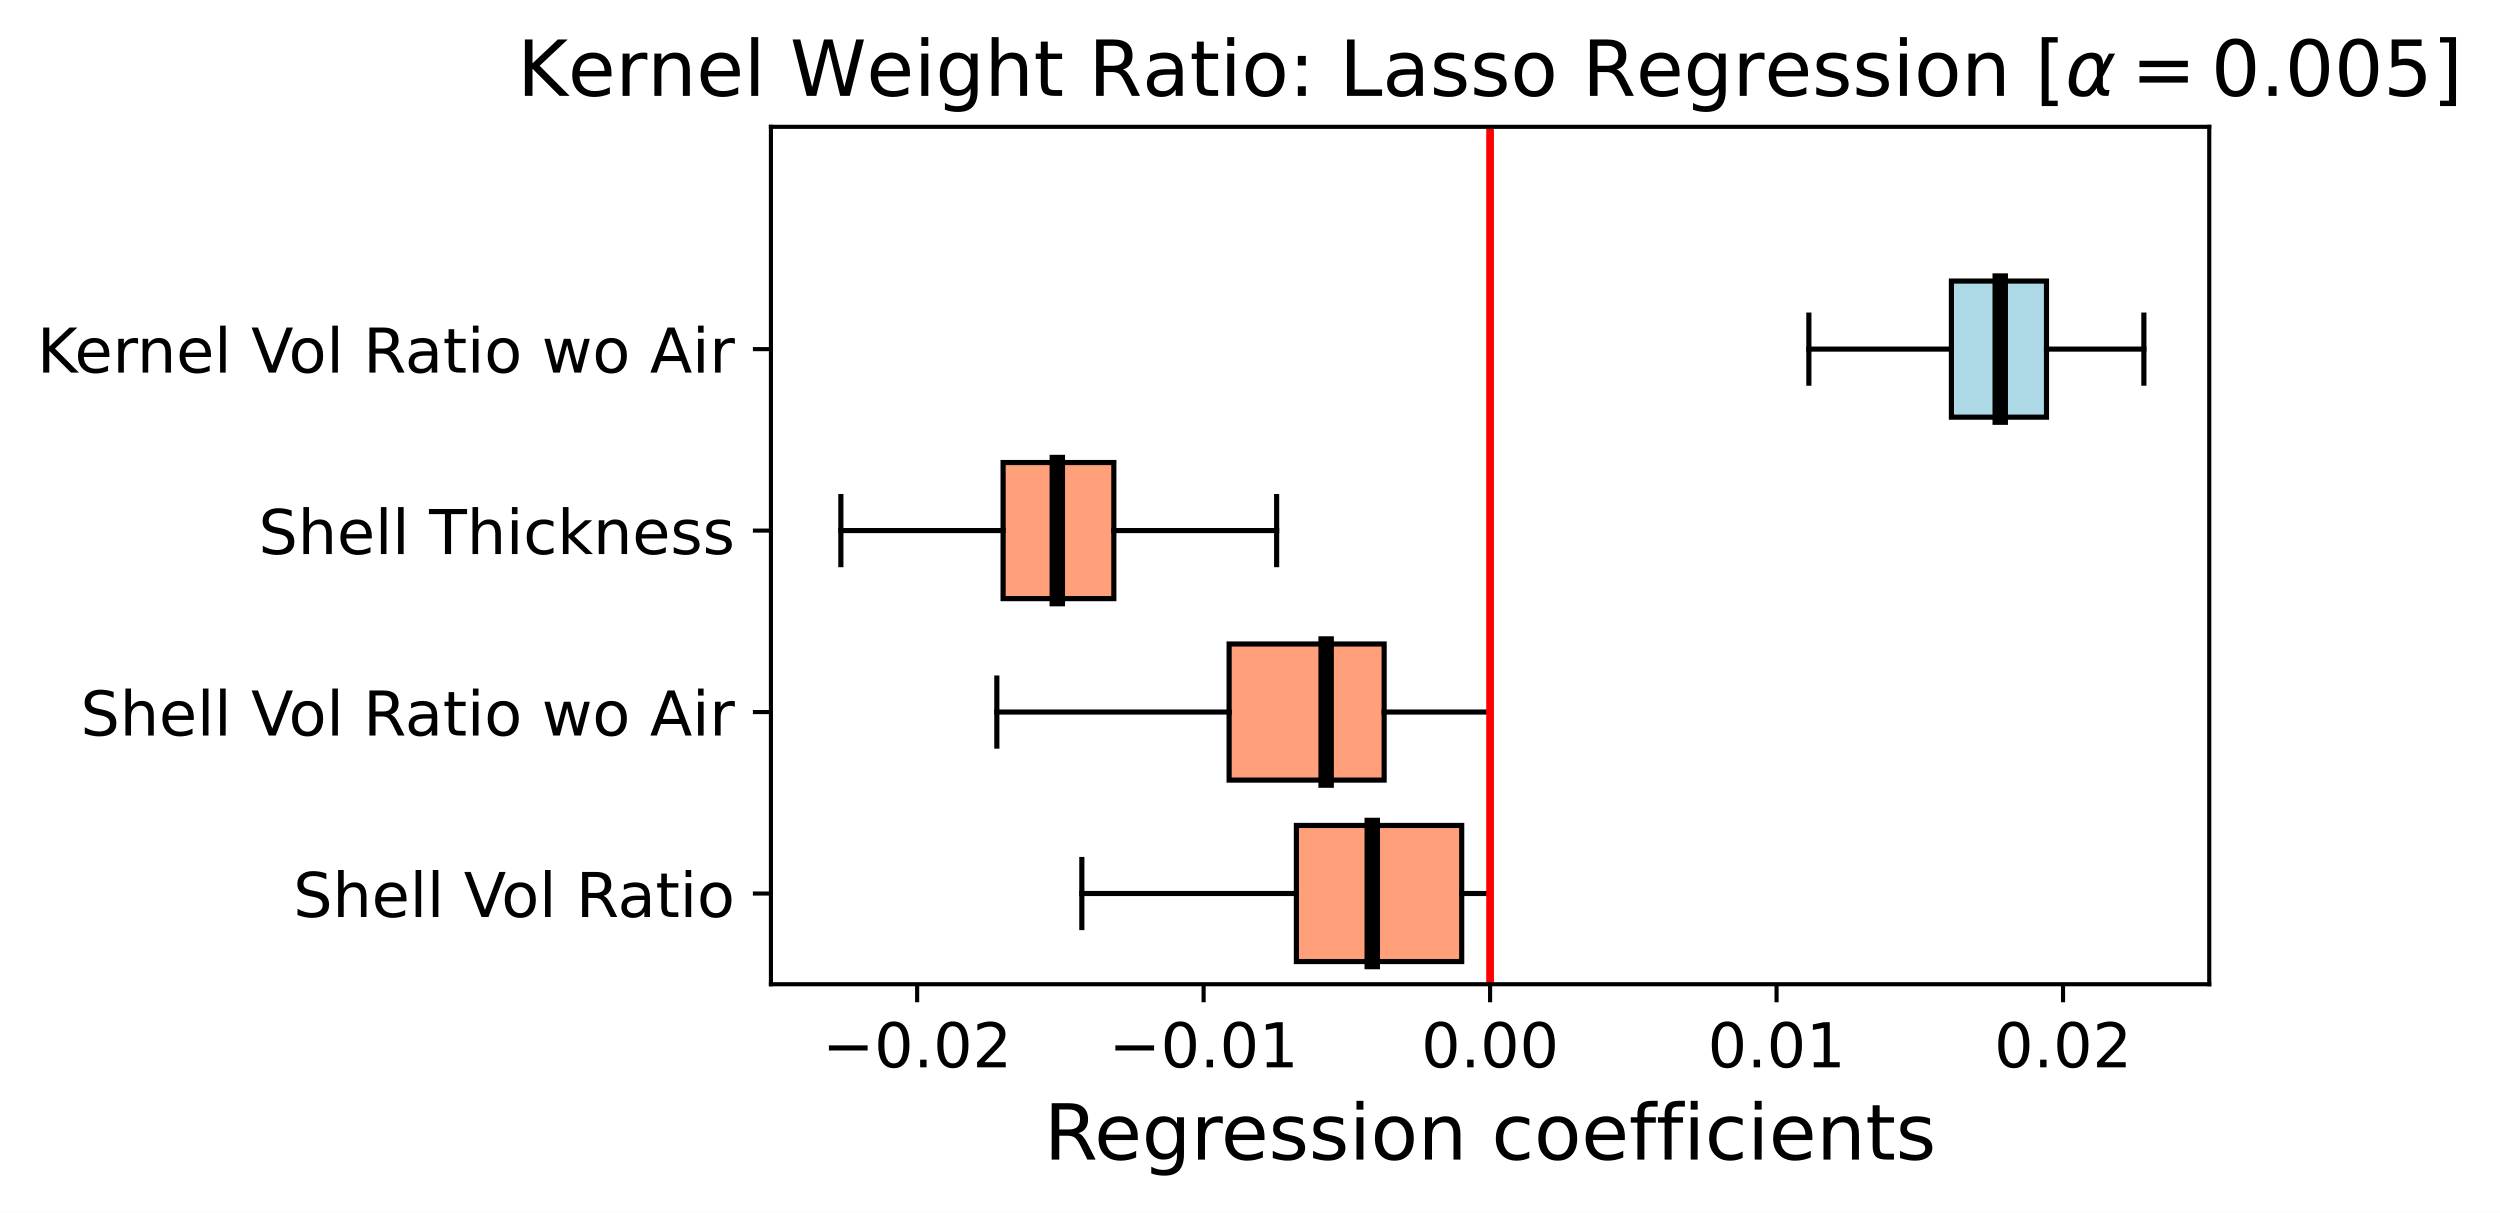
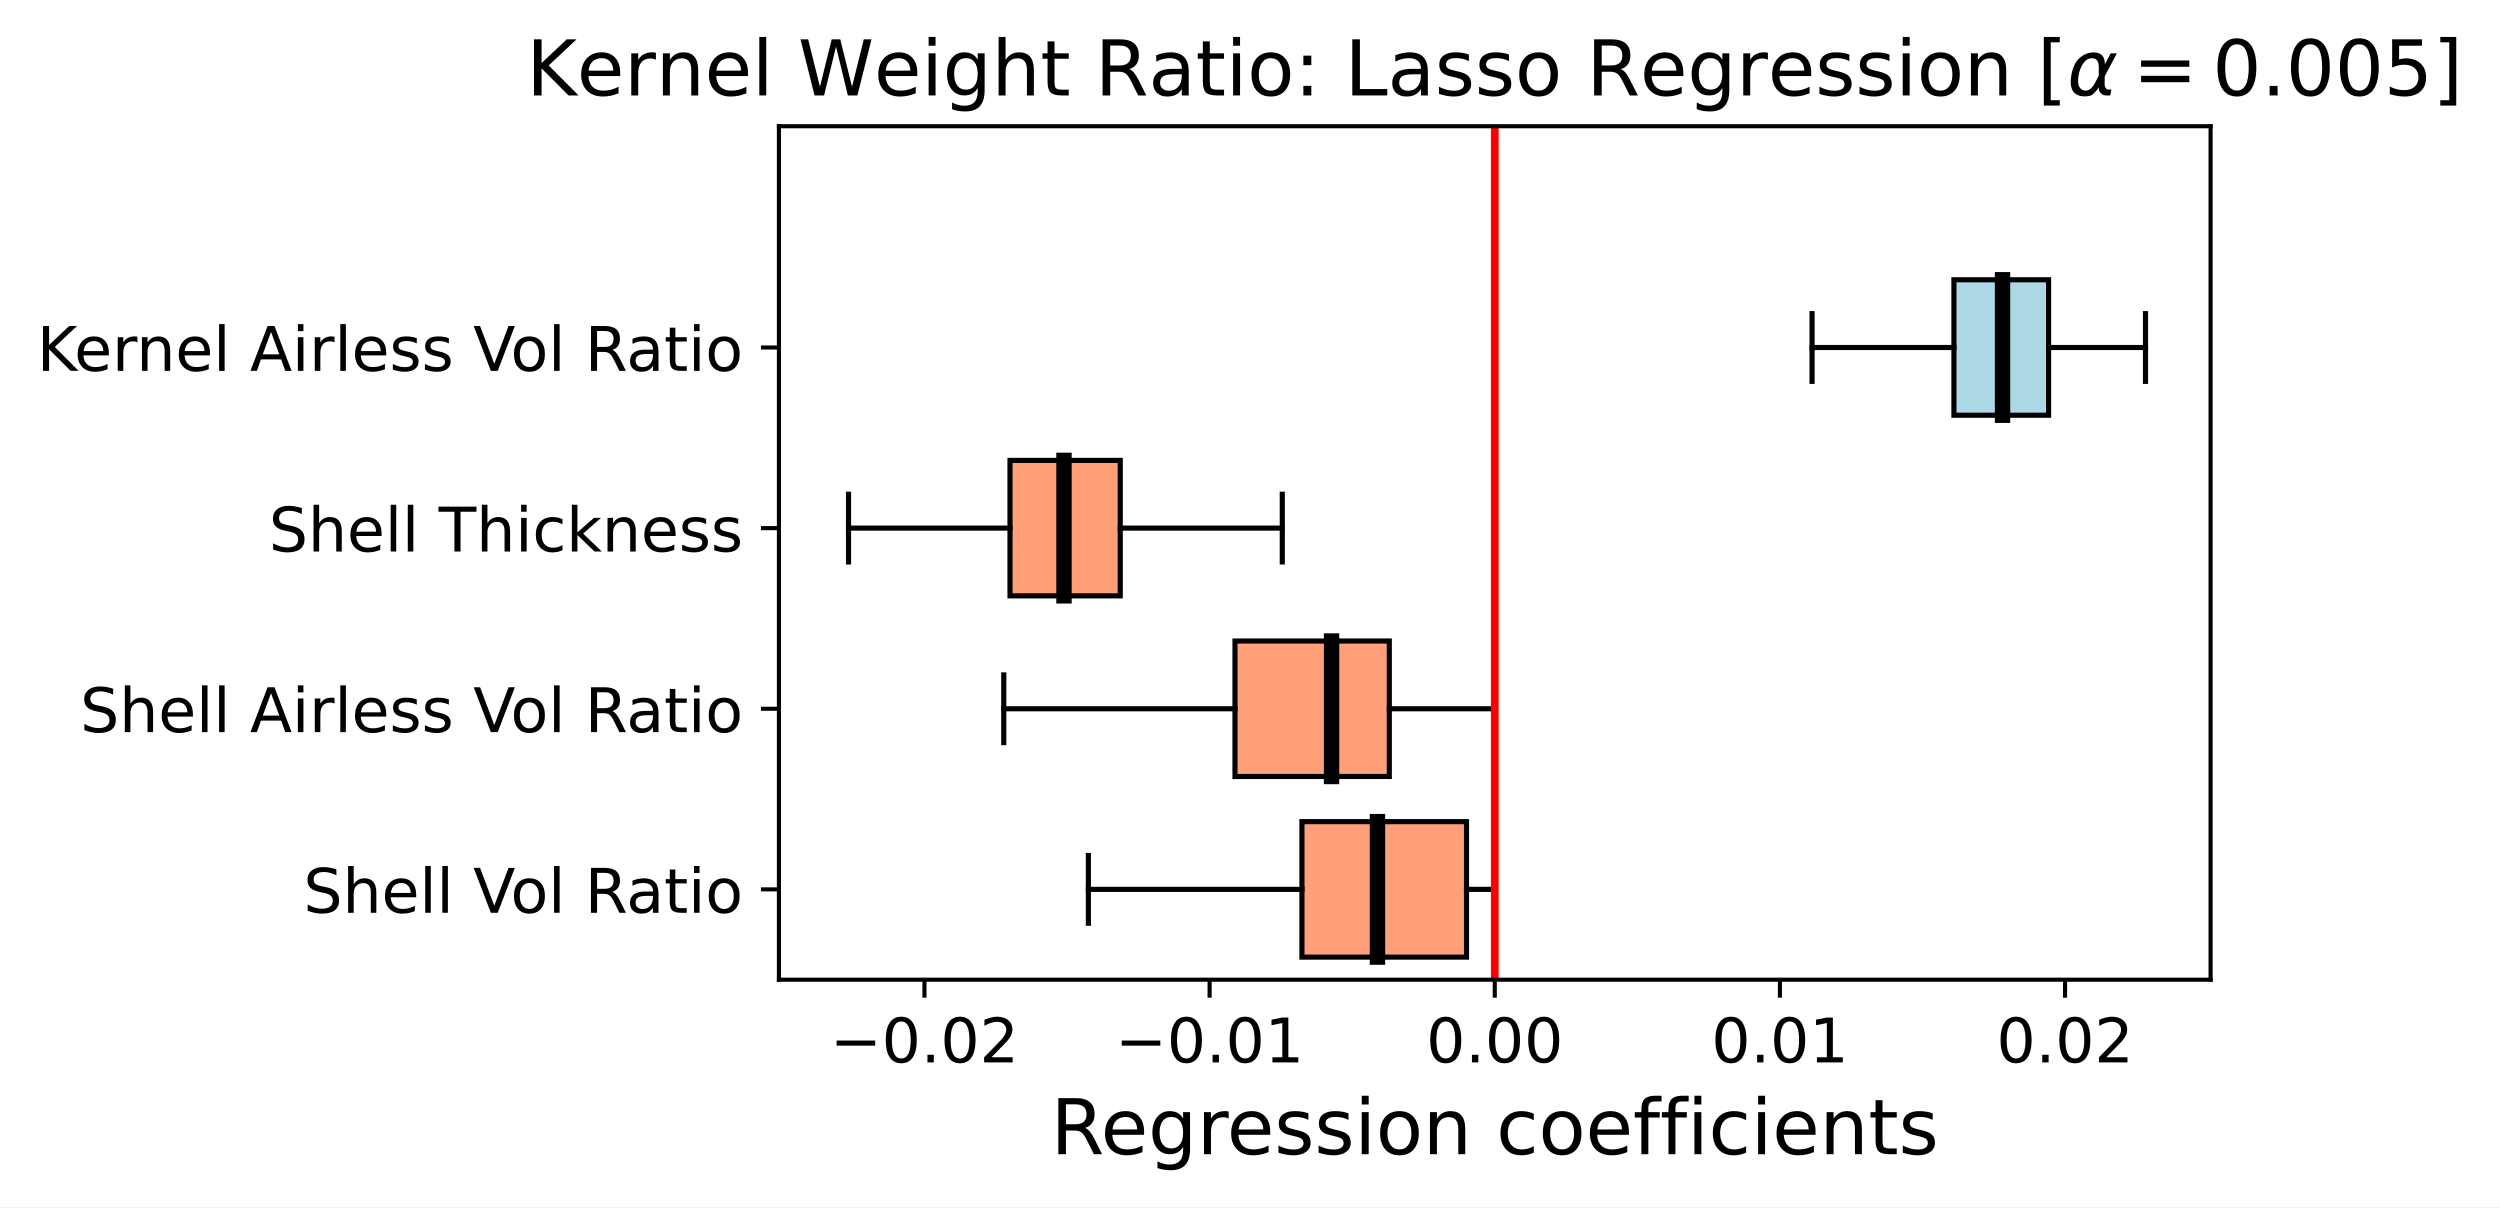
- <svg xmlns="http://www.w3.org/2000/svg" xmlns:xlink="http://www.w3.org/1999/xlink" width="484.943pt" height="235.251pt" viewBox="0 0 484.943 235.251" version="1.1">
+ <svg xmlns="http://www.w3.org/2000/svg" xmlns:xlink="http://www.w3.org/1999/xlink" width="487.193pt" height="235.251pt" viewBox="0 0 487.193 235.251" version="1.1">
  <defs>
    <style type="text/css">*{stroke-linejoin: round; stroke-linecap: butt}</style>
  </defs>
  <g id="figure_1">
    <g id="patch_1">
-       <path d="M 0 235.251  L 484.943 235.251  L 484.943 0  L 0 0  z " style="fill: #ffffff" />
+       <path d="M 0 235.251  L 487.193 235.251  L 487.193 0  L 0 0  z " style="fill: #ffffff" />
    </g>
    <g id="axes_1">
      <g id="patch_2">
-         <path d="M 149.543 190.92  L 428.543 190.92  L 428.543 24.6  L 149.543 24.6  z " style="fill: #ffffff" />
+         <path d="M 151.793 190.92  L 430.793 190.92  L 430.793 24.6  L 151.793 24.6  z " style="fill: #ffffff" />
      </g>
      <g id="PathCollection_1">
        <defs>
-           <path id="mef8cb4793f" d="M 0 3  C 0.796 3 1.559 2.684 2.121 2.121  C 2.684 1.559 3 0.796 3 0  C 3 -0.796 2.684 -1.559 2.121 -2.121  C 1.559 -2.684 0.796 -3 0 -3  C -0.796 -3 -1.559 -2.684 -2.121 -2.121  C -2.684 -1.559 -3 -0.796 -3 0  C -3 0.796 -2.684 1.559 -2.121 2.121  C -1.559 2.684 -0.796 3 0 3  z " style="stroke: #ffffff; stroke-opacity: 0" />
+           <path id="mb9db7e411c" d="M 0 3  C 0.796 3 1.559 2.684 2.121 2.121  C 2.684 1.559 3 0.796 3 0  C 3 -0.796 2.684 -1.559 2.121 -2.121  C 1.559 -2.684 0.796 -3 0 -3  C -0.796 -3 -1.559 -2.684 -2.121 -2.121  C -2.684 -1.559 -3 -0.796 -3 0  C -3 0.796 -2.684 1.559 -2.121 2.121  C -1.559 2.684 -0.796 3 0 3  z " style="stroke: #ffffff; stroke-opacity: 0" />
        </defs>
-         <g clip-path="url(#p7f7d90b406)">
-           <use xlink:href="#mef8cb4793f" x="162.225" y="32.52" style="fill: #ffffff; fill-opacity: 0; stroke: #ffffff; stroke-opacity: 0" />
-           <use xlink:href="#mef8cb4793f" x="415.861" y="32.52" style="fill: #ffffff; fill-opacity: 0; stroke: #ffffff; stroke-opacity: 0" />
+         <g clip-path="url(#p862d1da2b7)">
+           <use xlink:href="#mb9db7e411c" x="164.475" y="32.52" style="fill: #ffffff; fill-opacity: 0; stroke: #ffffff; stroke-opacity: 0" />
+           <use xlink:href="#mb9db7e411c" x="418.111" y="32.52" style="fill: #ffffff; fill-opacity: 0; stroke: #ffffff; stroke-opacity: 0" />
        </g>
      </g>
      <g id="matplotlib.axis_1">
        <g id="xtick_1">
          <g id="line2d_1">
            <defs>
-               <path id="mab233bd23e" d="M 0 0  L 0 3.5  " style="stroke: #000000; stroke-width: 0.8" />
+               <path id="m3d11f2203f" d="M 0 0  L 0 3.5  " style="stroke: #000000; stroke-width: 0.8" />
            </defs>
            <g>
-               <use xlink:href="#mab233bd23e" x="177.904" y="190.92" style="stroke: #000000; stroke-width: 0.8" />
+               <use xlink:href="#m3d11f2203f" x="180.154" y="190.92" style="stroke: #000000; stroke-width: 0.8" />
            </g>
          </g>
          <g id="text_1">
-             <g transform="translate(159.5165 207.0381) scale(0.12 -0.12)">
+             <g transform="translate(161.7665 207.0381) scale(0.12 -0.12)">
              <defs>
                <path id="DejaVuSans-2212" d="M 678 2272  L 4684 2272  L 4684 1741  L 678 1741  L 678 2272  z " transform="scale(0.015625)" />
                <path id="DejaVuSans-30" d="M 2034 4250  Q 1547 4250 1301 3770  Q 1056 3291 1056 2328  Q 1056 1369 1301 889  Q 1547 409 2034 409  Q 2525 409 2770 889  Q 3016 1369 3016 2328  Q 3016 3291 2770 3770  Q 2525 4250 2034 4250  z M 2034 4750  Q 2819 4750 3233 4129  Q 3647 3509 3647 2328  Q 3647 1150 3233 529  Q 2819 -91 2034 -91  Q 1250 -91 836 529  Q 422 1150 422 2328  Q 422 3509 836 4129  Q 1250 4750 2034 4750  z " transform="scale(0.015625)" />
                <path id="DejaVuSans-2e" d="M 684 794  L 1344 794  L 1344 0  L 684 0  L 684 794  z " transform="scale(0.015625)" />
                <path id="DejaVuSans-32" d="M 1228 531  L 3431 531  L 3431 0  L 469 0  L 469 531  Q 828 903 1448 1529  Q 2069 2156 2228 2338  Q 2531 2678 2651 2914  Q 2772 3150 2772 3378  Q 2772 3750 2511 3984  Q 2250 4219 1831 4219  Q 1534 4219 1204 4116  Q 875 4013 500 3803  L 500 4441  Q 881 4594 1212 4672  Q 1544 4750 1819 4750  Q 2544 4750 2975 4387  Q 3406 4025 3406 3419  Q 3406 3131 3298 2873  Q 3191 2616 2906 2266  Q 2828 2175 2409 1742  Q 1991 1309 1228 531  z " transform="scale(0.015625)" />
              </defs>
              <use xlink:href="#DejaVuSans-2212" />
              <use xlink:href="#DejaVuSans-30" x="83.789" />
              <use xlink:href="#DejaVuSans-2e" x="147.412" />
              <use xlink:href="#DejaVuSans-30" x="179.199" />
              <use xlink:href="#DejaVuSans-32" x="242.822" />
            </g>
          </g>
        </g>
        <g id="xtick_2">
          <g id="line2d_2">
            <g>
-               <use xlink:href="#mab233bd23e" x="233.473" y="190.92" style="stroke: #000000; stroke-width: 0.8" />
+               <use xlink:href="#m3d11f2203f" x="235.723" y="190.92" style="stroke: #000000; stroke-width: 0.8" />
            </g>
          </g>
          <g id="text_2">
-             <g transform="translate(215.0862 207.0381) scale(0.12 -0.12)">
+             <g transform="translate(217.3362 207.0381) scale(0.12 -0.12)">
              <defs>
                <path id="DejaVuSans-31" d="M 794 531  L 1825 531  L 1825 4091  L 703 3866  L 703 4441  L 1819 4666  L 2450 4666  L 2450 531  L 3481 531  L 3481 0  L 794 0  L 794 531  z " transform="scale(0.015625)" />
              </defs>
              <use xlink:href="#DejaVuSans-2212" />
              <use xlink:href="#DejaVuSans-30" x="83.789" />
              <use xlink:href="#DejaVuSans-2e" x="147.412" />
              <use xlink:href="#DejaVuSans-30" x="179.199" />
              <use xlink:href="#DejaVuSans-31" x="242.822" />
            </g>
          </g>
        </g>
        <g id="xtick_3">
          <g id="line2d_3">
            <g>
-               <use xlink:href="#mab233bd23e" x="289.043" y="190.92" style="stroke: #000000; stroke-width: 0.8" />
+               <use xlink:href="#m3d11f2203f" x="291.293" y="190.92" style="stroke: #000000; stroke-width: 0.8" />
            </g>
          </g>
          <g id="text_3">
-             <g transform="translate(275.6837 207.0381) scale(0.12 -0.12)">
+             <g transform="translate(277.9337 207.0381) scale(0.12 -0.12)">
              <use xlink:href="#DejaVuSans-30" />
              <use xlink:href="#DejaVuSans-2e" x="63.623" />
              <use xlink:href="#DejaVuSans-30" x="95.41" />
              <use xlink:href="#DejaVuSans-30" x="159.033" />
            </g>
          </g>
        </g>
        <g id="xtick_4">
          <g id="line2d_4">
            <g>
-               <use xlink:href="#mab233bd23e" x="344.613" y="190.92" style="stroke: #000000; stroke-width: 0.8" />
+               <use xlink:href="#m3d11f2203f" x="346.863" y="190.92" style="stroke: #000000; stroke-width: 0.8" />
            </g>
          </g>
          <g id="text_4">
-             <g transform="translate(331.2535 207.0381) scale(0.12 -0.12)">
+             <g transform="translate(333.5035 207.0381) scale(0.12 -0.12)">
              <use xlink:href="#DejaVuSans-30" />
              <use xlink:href="#DejaVuSans-2e" x="63.623" />
              <use xlink:href="#DejaVuSans-30" x="95.41" />
              <use xlink:href="#DejaVuSans-31" x="159.033" />
            </g>
          </g>
        </g>
        <g id="xtick_5">
          <g id="line2d_5">
            <g>
-               <use xlink:href="#mab233bd23e" x="400.183" y="190.92" style="stroke: #000000; stroke-width: 0.8" />
+               <use xlink:href="#m3d11f2203f" x="402.433" y="190.92" style="stroke: #000000; stroke-width: 0.8" />
            </g>
          </g>
          <g id="text_5">
-             <g transform="translate(386.8232 207.0381) scale(0.12 -0.12)">
+             <g transform="translate(389.0732 207.0381) scale(0.12 -0.12)">
              <use xlink:href="#DejaVuSans-30" />
              <use xlink:href="#DejaVuSans-2e" x="63.623" />
              <use xlink:href="#DejaVuSans-30" x="95.41" />
              <use xlink:href="#DejaVuSans-32" x="159.033" />
            </g>
          </g>
        </g>
        <g id="text_6">
-           <g transform="translate(202.5259 224.9314) scale(0.15 -0.15)">
+           <g transform="translate(204.7759 224.9314) scale(0.15 -0.15)">
            <defs>
              <path id="DejaVuSans-52" d="M 2841 2188  Q 3044 2119 3236 1894  Q 3428 1669 3622 1275  L 4263 0  L 3584 0  L 2988 1197  Q 2756 1666 2539 1819  Q 2322 1972 1947 1972  L 1259 1972  L 1259 0  L 628 0  L 628 4666  L 2053 4666  Q 2853 4666 3247 4331  Q 3641 3997 3641 3322  Q 3641 2881 3436 2590  Q 3231 2300 2841 2188  z M 1259 4147  L 1259 2491  L 2053 2491  Q 2509 2491 2742 2702  Q 2975 2913 2975 3322  Q 2975 3731 2742 3939  Q 2509 4147 2053 4147  L 1259 4147  z " transform="scale(0.015625)" />
              <path id="DejaVuSans-65" d="M 3597 1894  L 3597 1613  L 953 1613  Q 991 1019 1311 708  Q 1631 397 2203 397  Q 2534 397 2845 478  Q 3156 559 3463 722  L 3463 178  Q 3153 47 2828 -22  Q 2503 -91 2169 -91  Q 1331 -91 842 396  Q 353 884 353 1716  Q 353 2575 817 3079  Q 1281 3584 2069 3584  Q 2775 3584 3186 3129  Q 3597 2675 3597 1894  z M 3022 2063  Q 3016 2534 2758 2815  Q 2500 3097 2075 3097  Q 1594 3097 1305 2825  Q 1016 2553 972 2059  L 3022 2063  z " transform="scale(0.015625)" />
              <path id="DejaVuSans-67" d="M 2906 1791  Q 2906 2416 2648 2759  Q 2391 3103 1925 3103  Q 1463 3103 1205 2759  Q 947 2416 947 1791  Q 947 1169 1205 825  Q 1463 481 1925 481  Q 2391 481 2648 825  Q 2906 1169 2906 1791  z M 3481 434  Q 3481 -459 3084 -895  Q 2688 -1331 1869 -1331  Q 1566 -1331 1297 -1286  Q 1028 -1241 775 -1147  L 775 -588  Q 1028 -725 1275 -790  Q 1522 -856 1778 -856  Q 2344 -856 2625 -561  Q 2906 -266 2906 331  L 2906 616  Q 2728 306 2450 153  Q 2172 0 1784 0  Q 1141 0 747 490  Q 353 981 353 1791  Q 353 2603 747 3093  Q 1141 3584 1784 3584  Q 2172 3584 2450 3431  Q 2728 3278 2906 2969  L 2906 3500  L 3481 3500  L 3481 434  z " transform="scale(0.015625)" />
              <path id="DejaVuSans-72" d="M 2631 2963  Q 2534 3019 2420 3045  Q 2306 3072 2169 3072  Q 1681 3072 1420 2755  Q 1159 2438 1159 1844  L 1159 0  L 581 0  L 581 3500  L 1159 3500  L 1159 2956  Q 1341 3275 1631 3429  Q 1922 3584 2338 3584  Q 2397 3584 2469 3576  Q 2541 3569 2628 3553  L 2631 2963  z " transform="scale(0.015625)" />
              <path id="DejaVuSans-73" d="M 2834 3397  L 2834 2853  Q 2591 2978 2328 3040  Q 2066 3103 1784 3103  Q 1356 3103 1142 2972  Q 928 2841 928 2578  Q 928 2378 1081 2264  Q 1234 2150 1697 2047  L 1894 2003  Q 2506 1872 2764 1633  Q 3022 1394 3022 966  Q 3022 478 2636 193  Q 2250 -91 1575 -91  Q 1294 -91 989 -36  Q 684 19 347 128  L 347 722  Q 666 556 975 473  Q 1284 391 1588 391  Q 1994 391 2212 530  Q 2431 669 2431 922  Q 2431 1156 2273 1281  Q 2116 1406 1581 1522  L 1381 1569  Q 847 1681 609 1914  Q 372 2147 372 2553  Q 372 3047 722 3315  Q 1072 3584 1716 3584  Q 2034 3584 2315 3537  Q 2597 3491 2834 3397  z " transform="scale(0.015625)" />
              <path id="DejaVuSans-69" d="M 603 3500  L 1178 3500  L 1178 0  L 603 0  L 603 3500  z M 603 4863  L 1178 4863  L 1178 4134  L 603 4134  L 603 4863  z " transform="scale(0.015625)" />
              <path id="DejaVuSans-6f" d="M 1959 3097  Q 1497 3097 1228 2736  Q 959 2375 959 1747  Q 959 1119 1226 758  Q 1494 397 1959 397  Q 2419 397 2687 759  Q 2956 1122 2956 1747  Q 2956 2369 2687 2733  Q 2419 3097 1959 3097  z M 1959 3584  Q 2709 3584 3137 3096  Q 3566 2609 3566 1747  Q 3566 888 3137 398  Q 2709 -91 1959 -91  Q 1206 -91 779 398  Q 353 888 353 1747  Q 353 2609 779 3096  Q 1206 3584 1959 3584  z " transform="scale(0.015625)" />
              <path id="DejaVuSans-6e" d="M 3513 2113  L 3513 0  L 2938 0  L 2938 2094  Q 2938 2591 2744 2837  Q 2550 3084 2163 3084  Q 1697 3084 1428 2787  Q 1159 2491 1159 1978  L 1159 0  L 581 0  L 581 3500  L 1159 3500  L 1159 2956  Q 1366 3272 1645 3428  Q 1925 3584 2291 3584  Q 2894 3584 3203 3211  Q 3513 2838 3513 2113  z " transform="scale(0.015625)" />
              <path id="DejaVuSans-20" transform="scale(0.015625)" />
              <path id="DejaVuSans-63" d="M 3122 3366  L 3122 2828  Q 2878 2963 2633 3030  Q 2388 3097 2138 3097  Q 1578 3097 1268 2742  Q 959 2388 959 1747  Q 959 1106 1268 751  Q 1578 397 2138 397  Q 2388 397 2633 464  Q 2878 531 3122 666  L 3122 134  Q 2881 22 2623 -34  Q 2366 -91 2075 -91  Q 1284 -91 818 406  Q 353 903 353 1747  Q 353 2603 823 3093  Q 1294 3584 2113 3584  Q 2378 3584 2631 3529  Q 2884 3475 3122 3366  z " transform="scale(0.015625)" />
              <path id="DejaVuSans-66" d="M 2375 4863  L 2375 4384  L 1825 4384  Q 1516 4384 1395 4259  Q 1275 4134 1275 3809  L 1275 3500  L 2222 3500  L 2222 3053  L 1275 3053  L 1275 0  L 697 0  L 697 3053  L 147 3053  L 147 3500  L 697 3500  L 697 3744  Q 697 4328 969 4595  Q 1241 4863 1831 4863  L 2375 4863  z " transform="scale(0.015625)" />
              <path id="DejaVuSans-74" d="M 1172 4494  L 1172 3500  L 2356 3500  L 2356 3053  L 1172 3053  L 1172 1153  Q 1172 725 1289 603  Q 1406 481 1766 481  L 2356 481  L 2356 0  L 1766 0  Q 1100 0 847 248  Q 594 497 594 1153  L 594 3053  L 172 3053  L 172 3500  L 594 3500  L 594 4494  L 1172 4494  z " transform="scale(0.015625)" />
            </defs>
            <use xlink:href="#DejaVuSans-52" />
            <use xlink:href="#DejaVuSans-65" x="64.982" />
            <use xlink:href="#DejaVuSans-67" x="126.506" />
            <use xlink:href="#DejaVuSans-72" x="189.982" />
            <use xlink:href="#DejaVuSans-65" x="228.846" />
            <use xlink:href="#DejaVuSans-73" x="290.369" />
            <use xlink:href="#DejaVuSans-73" x="342.469" />
            <use xlink:href="#DejaVuSans-69" x="394.568" />
            <use xlink:href="#DejaVuSans-6f" x="422.352" />
            <use xlink:href="#DejaVuSans-6e" x="483.533" />
            <use xlink:href="#DejaVuSans-20" x="546.912" />
            <use xlink:href="#DejaVuSans-63" x="578.699" />
            <use xlink:href="#DejaVuSans-6f" x="633.68" />
            <use xlink:href="#DejaVuSans-65" x="694.861" />
            <use xlink:href="#DejaVuSans-66" x="756.385" />
            <use xlink:href="#DejaVuSans-66" x="791.59" />
            <use xlink:href="#DejaVuSans-69" x="826.795" />
            <use xlink:href="#DejaVuSans-63" x="854.578" />
            <use xlink:href="#DejaVuSans-69" x="909.559" />
            <use xlink:href="#DejaVuSans-65" x="937.342" />
            <use xlink:href="#DejaVuSans-6e" x="998.865" />
            <use xlink:href="#DejaVuSans-74" x="1062.244" />
            <use xlink:href="#DejaVuSans-73" x="1101.453" />
          </g>
        </g>
      </g>
      <g id="matplotlib.axis_2">
        <g id="ytick_1">
          <g id="line2d_6">
            <defs>
-               <path id="mf833e84d4c" d="M 0 0  L -3.5 0  " style="stroke: #000000; stroke-width: 0.8" />
+               <path id="mdad26aa2dd" d="M 0 0  L -3.5 0  " style="stroke: #000000; stroke-width: 0.8" />
            </defs>
            <g>
-               <use xlink:href="#mf833e84d4c" x="149.543" y="173.32" style="stroke: #000000; stroke-width: 0.8" />
+               <use xlink:href="#mdad26aa2dd" x="151.793" y="173.32" style="stroke: #000000; stroke-width: 0.8" />
            </g>
          </g>
          <g id="text_7">
-             <g transform="translate(56.88375 177.8791) scale(0.12 -0.12)">
+             <g transform="translate(59.13375 177.8791) scale(0.12 -0.12)">
              <defs>
                <path id="DejaVuSans-53" d="M 3425 4513  L 3425 3897  Q 3066 4069 2747 4153  Q 2428 4238 2131 4238  Q 1616 4238 1336 4038  Q 1056 3838 1056 3469  Q 1056 3159 1242 3001  Q 1428 2844 1947 2747  L 2328 2669  Q 3034 2534 3370 2195  Q 3706 1856 3706 1288  Q 3706 609 3251 259  Q 2797 -91 1919 -91  Q 1588 -91 1214 -16  Q 841 59 441 206  L 441 856  Q 825 641 1194 531  Q 1563 422 1919 422  Q 2459 422 2753 634  Q 3047 847 3047 1241  Q 3047 1584 2836 1778  Q 2625 1972 2144 2069  L 1759 2144  Q 1053 2284 737 2584  Q 422 2884 422 3419  Q 422 4038 858 4394  Q 1294 4750 2059 4750  Q 2388 4750 2728 4690  Q 3069 4631 3425 4513  z " transform="scale(0.015625)" />
                <path id="DejaVuSans-68" d="M 3513 2113  L 3513 0  L 2938 0  L 2938 2094  Q 2938 2591 2744 2837  Q 2550 3084 2163 3084  Q 1697 3084 1428 2787  Q 1159 2491 1159 1978  L 1159 0  L 581 0  L 581 4863  L 1159 4863  L 1159 2956  Q 1366 3272 1645 3428  Q 1925 3584 2291 3584  Q 2894 3584 3203 3211  Q 3513 2838 3513 2113  z " transform="scale(0.015625)" />
                <path id="DejaVuSans-6c" d="M 603 4863  L 1178 4863  L 1178 0  L 603 0  L 603 4863  z " transform="scale(0.015625)" />
                <path id="DejaVuSans-56" d="M 1831 0  L 50 4666  L 709 4666  L 2188 738  L 3669 4666  L 4325 4666  L 2547 0  L 1831 0  z " transform="scale(0.015625)" />
                <path id="DejaVuSans-61" d="M 2194 1759  Q 1497 1759 1228 1600  Q 959 1441 959 1056  Q 959 750 1161 570  Q 1363 391 1709 391  Q 2188 391 2477 730  Q 2766 1069 2766 1631  L 2766 1759  L 2194 1759  z M 3341 1997  L 3341 0  L 2766 0  L 2766 531  Q 2569 213 2275 61  Q 1981 -91 1556 -91  Q 1019 -91 701 211  Q 384 513 384 1019  Q 384 1609 779 1909  Q 1175 2209 1959 2209  L 2766 2209  L 2766 2266  Q 2766 2663 2505 2880  Q 2244 3097 1772 3097  Q 1472 3097 1187 3025  Q 903 2953 641 2809  L 641 3341  Q 956 3463 1253 3523  Q 1550 3584 1831 3584  Q 2591 3584 2966 3190  Q 3341 2797 3341 1997  z " transform="scale(0.015625)" />
              </defs>
              <use xlink:href="#DejaVuSans-53" />
              <use xlink:href="#DejaVuSans-68" x="63.477" />
              <use xlink:href="#DejaVuSans-65" x="126.855" />
              <use xlink:href="#DejaVuSans-6c" x="188.379" />
              <use xlink:href="#DejaVuSans-6c" x="216.162" />
              <use xlink:href="#DejaVuSans-20" x="243.945" />
              <use xlink:href="#DejaVuSans-56" x="275.732" />
              <use xlink:href="#DejaVuSans-6f" x="336.391" />
              <use xlink:href="#DejaVuSans-6c" x="397.572" />
              <use xlink:href="#DejaVuSans-20" x="425.355" />
              <use xlink:href="#DejaVuSans-52" x="457.143" />
              <use xlink:href="#DejaVuSans-61" x="524.375" />
              <use xlink:href="#DejaVuSans-74" x="585.654" />
              <use xlink:href="#DejaVuSans-69" x="624.863" />
              <use xlink:href="#DejaVuSans-6f" x="652.646" />
            </g>
          </g>
        </g>
        <g id="ytick_2">
          <g id="line2d_7">
            <g>
-               <use xlink:href="#mf833e84d4c" x="149.543" y="138.12" style="stroke: #000000; stroke-width: 0.8" />
+               <use xlink:href="#mdad26aa2dd" x="151.793" y="138.12" style="stroke: #000000; stroke-width: 0.8" />
            </g>
          </g>
          <g id="text_8">
            <g transform="translate(15.62438 142.6791) scale(0.12 -0.12)">
              <defs>
-                 <path id="DejaVuSans-77" d="M 269 3500  L 844 3500  L 1563 769  L 2278 3500  L 2956 3500  L 3675 769  L 4391 3500  L 4966 3500  L 4050 0  L 3372 0  L 2619 2869  L 1863 0  L 1184 0  L 269 3500  z " transform="scale(0.015625)" />
                <path id="DejaVuSans-41" d="M 2188 4044  L 1331 1722  L 3047 1722  L 2188 4044  z M 1831 4666  L 2547 4666  L 4325 0  L 3669 0  L 3244 1197  L 1141 1197  L 716 0  L 50 0  L 1831 4666  z " transform="scale(0.015625)" />
              </defs>
              <use xlink:href="#DejaVuSans-53" />
              <use xlink:href="#DejaVuSans-68" x="63.477" />
              <use xlink:href="#DejaVuSans-65" x="126.855" />
              <use xlink:href="#DejaVuSans-6c" x="188.379" />
              <use xlink:href="#DejaVuSans-6c" x="216.162" />
              <use xlink:href="#DejaVuSans-20" x="243.945" />
-               <use xlink:href="#DejaVuSans-56" x="275.732" />
-               <use xlink:href="#DejaVuSans-6f" x="336.391" />
-               <use xlink:href="#DejaVuSans-6c" x="397.572" />
-               <use xlink:href="#DejaVuSans-20" x="425.355" />
-               <use xlink:href="#DejaVuSans-52" x="457.143" />
-               <use xlink:href="#DejaVuSans-61" x="524.375" />
-               <use xlink:href="#DejaVuSans-74" x="585.654" />
-               <use xlink:href="#DejaVuSans-69" x="624.863" />
-               <use xlink:href="#DejaVuSans-6f" x="652.646" />
-               <use xlink:href="#DejaVuSans-20" x="713.828" />
-               <use xlink:href="#DejaVuSans-77" x="745.615" />
-               <use xlink:href="#DejaVuSans-6f" x="827.402" />
-               <use xlink:href="#DejaVuSans-20" x="888.584" />
-               <use xlink:href="#DejaVuSans-41" x="920.371" />
-               <use xlink:href="#DejaVuSans-69" x="988.779" />
-               <use xlink:href="#DejaVuSans-72" x="1016.562" />
+               <use xlink:href="#DejaVuSans-41" x="275.732" />
+               <use xlink:href="#DejaVuSans-69" x="344.141" />
+               <use xlink:href="#DejaVuSans-72" x="371.924" />
+               <use xlink:href="#DejaVuSans-6c" x="413.037" />
+               <use xlink:href="#DejaVuSans-65" x="440.82" />
+               <use xlink:href="#DejaVuSans-73" x="502.344" />
+               <use xlink:href="#DejaVuSans-73" x="554.443" />
+               <use xlink:href="#DejaVuSans-20" x="606.543" />
+               <use xlink:href="#DejaVuSans-56" x="638.33" />
+               <use xlink:href="#DejaVuSans-6f" x="698.988" />
+               <use xlink:href="#DejaVuSans-6c" x="760.17" />
+               <use xlink:href="#DejaVuSans-20" x="787.953" />
+               <use xlink:href="#DejaVuSans-52" x="819.74" />
+               <use xlink:href="#DejaVuSans-61" x="886.973" />
+               <use xlink:href="#DejaVuSans-74" x="948.252" />
+               <use xlink:href="#DejaVuSans-69" x="987.461" />
+               <use xlink:href="#DejaVuSans-6f" x="1015.244" />
            </g>
          </g>
        </g>
        <g id="ytick_3">
          <g id="line2d_8">
            <g>
-               <use xlink:href="#mf833e84d4c" x="149.543" y="102.92" style="stroke: #000000; stroke-width: 0.8" />
+               <use xlink:href="#mdad26aa2dd" x="151.793" y="102.92" style="stroke: #000000; stroke-width: 0.8" />
            </g>
          </g>
          <g id="text_9">
-             <g transform="translate(50.14875 107.4791) scale(0.12 -0.12)">
+             <g transform="translate(52.39875 107.4791) scale(0.12 -0.12)">
              <defs>
                <path id="DejaVuSans-54" d="M -19 4666  L 3928 4666  L 3928 4134  L 2272 4134  L 2272 0  L 1638 0  L 1638 4134  L -19 4134  L -19 4666  z " transform="scale(0.015625)" />
                <path id="DejaVuSans-6b" d="M 581 4863  L 1159 4863  L 1159 1991  L 2875 3500  L 3609 3500  L 1753 1863  L 3688 0  L 2938 0  L 1159 1709  L 1159 0  L 581 0  L 581 4863  z " transform="scale(0.015625)" />
              </defs>
              <use xlink:href="#DejaVuSans-53" />
              <use xlink:href="#DejaVuSans-68" x="63.477" />
              <use xlink:href="#DejaVuSans-65" x="126.855" />
              <use xlink:href="#DejaVuSans-6c" x="188.379" />
              <use xlink:href="#DejaVuSans-6c" x="216.162" />
              <use xlink:href="#DejaVuSans-20" x="243.945" />
              <use xlink:href="#DejaVuSans-54" x="275.732" />
              <use xlink:href="#DejaVuSans-68" x="336.816" />
              <use xlink:href="#DejaVuSans-69" x="400.195" />
              <use xlink:href="#DejaVuSans-63" x="427.979" />
              <use xlink:href="#DejaVuSans-6b" x="482.959" />
              <use xlink:href="#DejaVuSans-6e" x="540.869" />
              <use xlink:href="#DejaVuSans-65" x="604.248" />
              <use xlink:href="#DejaVuSans-73" x="665.771" />
              <use xlink:href="#DejaVuSans-73" x="717.871" />
            </g>
          </g>
        </g>
        <g id="ytick_4">
          <g id="line2d_9">
            <g>
-               <use xlink:href="#mf833e84d4c" x="149.543" y="67.72" style="stroke: #000000; stroke-width: 0.8" />
+               <use xlink:href="#mdad26aa2dd" x="151.793" y="67.72" style="stroke: #000000; stroke-width: 0.8" />
            </g>
          </g>
          <g id="text_10">
            <g transform="translate(7.2 72.27906) scale(0.12 -0.12)">
              <defs>
                <path id="DejaVuSans-4b" d="M 628 4666  L 1259 4666  L 1259 2694  L 3353 4666  L 4166 4666  L 1850 2491  L 4331 0  L 3500 0  L 1259 2247  L 1259 0  L 628 0  L 628 4666  z " transform="scale(0.015625)" />
              </defs>
              <use xlink:href="#DejaVuSans-4b" />
              <use xlink:href="#DejaVuSans-65" x="60.576" />
              <use xlink:href="#DejaVuSans-72" x="122.1" />
              <use xlink:href="#DejaVuSans-6e" x="161.463" />
              <use xlink:href="#DejaVuSans-65" x="224.842" />
              <use xlink:href="#DejaVuSans-6c" x="286.365" />
              <use xlink:href="#DejaVuSans-20" x="314.148" />
-               <use xlink:href="#DejaVuSans-56" x="345.936" />
-               <use xlink:href="#DejaVuSans-6f" x="406.594" />
-               <use xlink:href="#DejaVuSans-6c" x="467.775" />
-               <use xlink:href="#DejaVuSans-20" x="495.559" />
-               <use xlink:href="#DejaVuSans-52" x="527.346" />
-               <use xlink:href="#DejaVuSans-61" x="594.578" />
-               <use xlink:href="#DejaVuSans-74" x="655.857" />
-               <use xlink:href="#DejaVuSans-69" x="695.066" />
-               <use xlink:href="#DejaVuSans-6f" x="722.85" />
-               <use xlink:href="#DejaVuSans-20" x="784.031" />
-               <use xlink:href="#DejaVuSans-77" x="815.818" />
-               <use xlink:href="#DejaVuSans-6f" x="897.605" />
-               <use xlink:href="#DejaVuSans-20" x="958.787" />
-               <use xlink:href="#DejaVuSans-41" x="990.574" />
-               <use xlink:href="#DejaVuSans-69" x="1058.982" />
-               <use xlink:href="#DejaVuSans-72" x="1086.766" />
+               <use xlink:href="#DejaVuSans-41" x="345.936" />
+               <use xlink:href="#DejaVuSans-69" x="414.344" />
+               <use xlink:href="#DejaVuSans-72" x="442.127" />
+               <use xlink:href="#DejaVuSans-6c" x="483.24" />
+               <use xlink:href="#DejaVuSans-65" x="511.023" />
+               <use xlink:href="#DejaVuSans-73" x="572.547" />
+               <use xlink:href="#DejaVuSans-73" x="624.646" />
+               <use xlink:href="#DejaVuSans-20" x="676.746" />
+               <use xlink:href="#DejaVuSans-56" x="708.533" />
+               <use xlink:href="#DejaVuSans-6f" x="769.191" />
+               <use xlink:href="#DejaVuSans-6c" x="830.373" />
+               <use xlink:href="#DejaVuSans-20" x="858.156" />
+               <use xlink:href="#DejaVuSans-52" x="889.943" />
+               <use xlink:href="#DejaVuSans-61" x="957.176" />
+               <use xlink:href="#DejaVuSans-74" x="1018.455" />
+               <use xlink:href="#DejaVuSans-69" x="1057.664" />
+               <use xlink:href="#DejaVuSans-6f" x="1085.447" />
            </g>
          </g>
        </g>
      </g>
      <g id="patch_3">
-         <path d="M 251.468 186.52  L 251.468 160.12  L 283.538 160.12  L 283.538 186.52  L 251.468 186.52  z " clip-path="url(#p7f7d90b406)" style="fill: #ffa07a; stroke: #000000; stroke-linejoin: miter" />
+         <path d="M 253.718 186.52  L 253.718 160.12  L 285.788 160.12  L 285.788 186.52  L 253.718 186.52  z " clip-path="url(#p862d1da2b7)" style="fill: #ffa07a; stroke: #000000; stroke-linejoin: miter" />
      </g>
      <g id="line2d_10">
-         <path d="M 251.468 173.32  L 209.851 173.32  " clip-path="url(#p7f7d90b406)" style="fill: none; stroke: #000000; stroke-linecap: square" />
+         <path d="M 253.718 173.32  L 212.101 173.32  " clip-path="url(#p862d1da2b7)" style="fill: none; stroke: #000000; stroke-linecap: square" />
      </g>
      <g id="line2d_11">
-         <path d="M 283.538 173.32  L 289.043 173.32  " clip-path="url(#p7f7d90b406)" style="fill: none; stroke: #000000; stroke-linecap: square" />
+         <path d="M 285.788 173.32  L 291.293 173.32  " clip-path="url(#p862d1da2b7)" style="fill: none; stroke: #000000; stroke-linecap: square" />
      </g>
      <g id="line2d_12">
-         <path d="M 209.851 179.92  L 209.851 166.72  " clip-path="url(#p7f7d90b406)" style="fill: none; stroke: #000000; stroke-linecap: square" />
+         <path d="M 212.101 179.92  L 212.101 166.72  " clip-path="url(#p862d1da2b7)" style="fill: none; stroke: #000000; stroke-linecap: square" />
      </g>
      <g id="line2d_13">
-         <path d="M 289.043 179.92  L 289.043 166.72  " clip-path="url(#p7f7d90b406)" style="fill: none; stroke: #000000; stroke-linecap: square" />
+         <path d="M 291.293 179.92  L 291.293 166.72  " clip-path="url(#p862d1da2b7)" style="fill: none; stroke: #000000; stroke-linecap: square" />
      </g>
      <g id="patch_4">
-         <path d="M 238.421 151.32  L 238.421 124.92  L 268.493 124.92  L 268.493 151.32  L 238.421 151.32  z " clip-path="url(#p7f7d90b406)" style="fill: #ffa07a; stroke: #000000; stroke-linejoin: miter" />
+         <path d="M 240.671 151.32  L 240.671 124.92  L 270.743 124.92  L 270.743 151.32  L 240.671 151.32  z " clip-path="url(#p862d1da2b7)" style="fill: #ffa07a; stroke: #000000; stroke-linejoin: miter" />
      </g>
      <g id="line2d_14">
-         <path d="M 238.421 138.12  L 193.363 138.12  " clip-path="url(#p7f7d90b406)" style="fill: none; stroke: #000000; stroke-linecap: square" />
+         <path d="M 240.671 138.12  L 195.613 138.12  " clip-path="url(#p862d1da2b7)" style="fill: none; stroke: #000000; stroke-linecap: square" />
      </g>
      <g id="line2d_15">
-         <path d="M 268.493 138.12  L 289.043 138.12  " clip-path="url(#p7f7d90b406)" style="fill: none; stroke: #000000; stroke-linecap: square" />
+         <path d="M 270.743 138.12  L 291.293 138.12  " clip-path="url(#p862d1da2b7)" style="fill: none; stroke: #000000; stroke-linecap: square" />
      </g>
      <g id="line2d_16">
-         <path d="M 193.363 144.72  L 193.363 131.52  " clip-path="url(#p7f7d90b406)" style="fill: none; stroke: #000000; stroke-linecap: square" />
+         <path d="M 195.613 144.72  L 195.613 131.52  " clip-path="url(#p862d1da2b7)" style="fill: none; stroke: #000000; stroke-linecap: square" />
      </g>
      <g id="line2d_17">
-         <path d="M 289.043 144.72  L 289.043 131.52  " clip-path="url(#p7f7d90b406)" style="fill: none; stroke: #000000; stroke-linecap: square" />
+         <path d="M 291.293 144.72  L 291.293 131.52  " clip-path="url(#p862d1da2b7)" style="fill: none; stroke: #000000; stroke-linecap: square" />
      </g>
      <g id="patch_5">
-         <path d="M 194.577 116.12  L 194.577 89.72  L 216.061 89.72  L 216.061 116.12  L 194.577 116.12  z " clip-path="url(#p7f7d90b406)" style="fill: #ffa07a; stroke: #000000; stroke-linejoin: miter" />
+         <path d="M 196.827 116.12  L 196.827 89.72  L 218.311 89.72  L 218.311 116.12  L 196.827 116.12  z " clip-path="url(#p862d1da2b7)" style="fill: #ffa07a; stroke: #000000; stroke-linejoin: miter" />
      </g>
      <g id="line2d_18">
-         <path d="M 194.577 102.92  L 163.108 102.92  " clip-path="url(#p7f7d90b406)" style="fill: none; stroke: #000000; stroke-linecap: square" />
+         <path d="M 196.827 102.92  L 165.358 102.92  " clip-path="url(#p862d1da2b7)" style="fill: none; stroke: #000000; stroke-linecap: square" />
      </g>
      <g id="line2d_19">
-         <path d="M 216.061 102.92  L 247.638 102.92  " clip-path="url(#p7f7d90b406)" style="fill: none; stroke: #000000; stroke-linecap: square" />
+         <path d="M 218.311 102.92  L 249.888 102.92  " clip-path="url(#p862d1da2b7)" style="fill: none; stroke: #000000; stroke-linecap: square" />
      </g>
      <g id="line2d_20">
-         <path d="M 163.108 109.52  L 163.108 96.32  " clip-path="url(#p7f7d90b406)" style="fill: none; stroke: #000000; stroke-linecap: square" />
+         <path d="M 165.358 109.52  L 165.358 96.32  " clip-path="url(#p862d1da2b7)" style="fill: none; stroke: #000000; stroke-linecap: square" />
      </g>
      <g id="line2d_21">
-         <path d="M 247.638 109.52  L 247.638 96.32  " clip-path="url(#p7f7d90b406)" style="fill: none; stroke: #000000; stroke-linecap: square" />
+         <path d="M 249.888 109.52  L 249.888 96.32  " clip-path="url(#p862d1da2b7)" style="fill: none; stroke: #000000; stroke-linecap: square" />
      </g>
      <g id="patch_6">
-         <path d="M 378.527 80.92  L 378.527 54.52  L 396.972 54.52  L 396.972 80.92  L 378.527 80.92  z " clip-path="url(#p7f7d90b406)" style="fill: #add8e6; stroke: #000000; stroke-linejoin: miter" />
+         <path d="M 380.777 80.92  L 380.777 54.52  L 399.222 54.52  L 399.222 80.92  L 380.777 80.92  z " clip-path="url(#p862d1da2b7)" style="fill: #add8e6; stroke: #000000; stroke-linejoin: miter" />
      </g>
      <g id="line2d_22">
-         <path d="M 378.527 67.72  L 350.878 67.72  " clip-path="url(#p7f7d90b406)" style="fill: none; stroke: #000000; stroke-linecap: square" />
+         <path d="M 380.777 67.72  L 353.128 67.72  " clip-path="url(#p862d1da2b7)" style="fill: none; stroke: #000000; stroke-linecap: square" />
      </g>
      <g id="line2d_23">
-         <path d="M 396.972 67.72  L 415.861 67.72  " clip-path="url(#p7f7d90b406)" style="fill: none; stroke: #000000; stroke-linecap: square" />
+         <path d="M 399.222 67.72  L 418.111 67.72  " clip-path="url(#p862d1da2b7)" style="fill: none; stroke: #000000; stroke-linecap: square" />
      </g>
      <g id="line2d_24">
-         <path d="M 350.878 74.32  L 350.878 61.12  " clip-path="url(#p7f7d90b406)" style="fill: none; stroke: #000000; stroke-linecap: square" />
+         <path d="M 353.128 74.32  L 353.128 61.12  " clip-path="url(#p862d1da2b7)" style="fill: none; stroke: #000000; stroke-linecap: square" />
      </g>
      <g id="line2d_25">
-         <path d="M 415.861 74.32  L 415.861 61.12  " clip-path="url(#p7f7d90b406)" style="fill: none; stroke: #000000; stroke-linecap: square" />
+         <path d="M 418.111 74.32  L 418.111 61.12  " clip-path="url(#p862d1da2b7)" style="fill: none; stroke: #000000; stroke-linecap: square" />
      </g>
      <g id="line2d_26">
-         <path d="M 289.043 190.92  L 289.043 24.6  " clip-path="url(#p7f7d90b406)" style="fill: none; stroke: #ff0000; stroke-width: 1.5; stroke-linecap: square" />
+         <path d="M 291.293 190.92  L 291.293 24.6  " clip-path="url(#p862d1da2b7)" style="fill: none; stroke: #ff0000; stroke-width: 1.5; stroke-linecap: square" />
      </g>
      <g id="line2d_27">
-         <path d="M 266.187 186.52  L 266.187 160.12  " clip-path="url(#p7f7d90b406)" style="fill: none; stroke: #000000; stroke-width: 3; stroke-linecap: square" />
+         <path d="M 268.437 186.52  L 268.437 160.12  " clip-path="url(#p862d1da2b7)" style="fill: none; stroke: #000000; stroke-width: 3; stroke-linecap: square" />
      </g>
      <g id="line2d_28">
-         <path d="M 257.241 151.32  L 257.241 124.92  " clip-path="url(#p7f7d90b406)" style="fill: none; stroke: #000000; stroke-width: 3; stroke-linecap: square" />
+         <path d="M 259.491 151.32  L 259.491 124.92  " clip-path="url(#p862d1da2b7)" style="fill: none; stroke: #000000; stroke-width: 3; stroke-linecap: square" />
      </g>
      <g id="line2d_29">
-         <path d="M 205.094 116.12  L 205.094 89.72  " clip-path="url(#p7f7d90b406)" style="fill: none; stroke: #000000; stroke-width: 3; stroke-linecap: square" />
+         <path d="M 207.344 116.12  L 207.344 89.72  " clip-path="url(#p862d1da2b7)" style="fill: none; stroke: #000000; stroke-width: 3; stroke-linecap: square" />
      </g>
      <g id="line2d_30">
-         <path d="M 387.999 80.92  L 387.999 54.52  " clip-path="url(#p7f7d90b406)" style="fill: none; stroke: #000000; stroke-width: 3; stroke-linecap: square" />
+         <path d="M 390.249 80.92  L 390.249 54.52  " clip-path="url(#p862d1da2b7)" style="fill: none; stroke: #000000; stroke-width: 3; stroke-linecap: square" />
      </g>
      <g id="patch_7">
-         <path d="M 149.543 190.92  L 149.543 24.6  " style="fill: none; stroke: #000000; stroke-width: 0.8; stroke-linejoin: miter; stroke-linecap: square" />
+         <path d="M 151.793 190.92  L 151.793 24.6  " style="fill: none; stroke: #000000; stroke-width: 0.8; stroke-linejoin: miter; stroke-linecap: square" />
      </g>
      <g id="patch_8">
-         <path d="M 428.543 190.92  L 428.543 24.6  " style="fill: none; stroke: #000000; stroke-width: 0.8; stroke-linejoin: miter; stroke-linecap: square" />
+         <path d="M 430.793 190.92  L 430.793 24.6  " style="fill: none; stroke: #000000; stroke-width: 0.8; stroke-linejoin: miter; stroke-linecap: square" />
      </g>
      <g id="patch_9">
-         <path d="M 149.543 190.92  L 428.543 190.92  " style="fill: none; stroke: #000000; stroke-width: 0.8; stroke-linejoin: miter; stroke-linecap: square" />
+         <path d="M 151.793 190.92  L 430.793 190.92  " style="fill: none; stroke: #000000; stroke-width: 0.8; stroke-linejoin: miter; stroke-linecap: square" />
      </g>
      <g id="patch_10">
-         <path d="M 149.543 24.6  L 428.543 24.6  " style="fill: none; stroke: #000000; stroke-width: 0.8; stroke-linejoin: miter; stroke-linecap: square" />
+         <path d="M 151.793 24.6  L 430.793 24.6  " style="fill: none; stroke: #000000; stroke-width: 0.8; stroke-linejoin: miter; stroke-linecap: square" />
      </g>
      <g id="text_11">
-         <g transform="translate(100.3431 18.6) scale(0.15 -0.15)">
+         <g transform="translate(102.5931 18.6) scale(0.15 -0.15)">
          <defs>
            <path id="DejaVuSans-57" d="M 213 4666  L 850 4666  L 1831 722  L 2809 4666  L 3519 4666  L 4500 722  L 5478 4666  L 6119 4666  L 4947 0  L 4153 0  L 3169 4050  L 2175 0  L 1381 0  L 213 4666  z " transform="scale(0.015625)" />
            <path id="DejaVuSans-3a" d="M 750 794  L 1409 794  L 1409 0  L 750 0  L 750 794  z M 750 3309  L 1409 3309  L 1409 2516  L 750 2516  L 750 3309  z " transform="scale(0.015625)" />
            <path id="DejaVuSans-4c" d="M 628 4666  L 1259 4666  L 1259 531  L 3531 531  L 3531 0  L 628 0  L 628 4666  z " transform="scale(0.015625)" />
            <path id="DejaVuSans-5b" d="M 550 4863  L 1875 4863  L 1875 4416  L 1125 4416  L 1125 -397  L 1875 -397  L 1875 -844  L 550 -844  L 550 4863  z " transform="scale(0.015625)" />
            <path id="DejaVuSans-Oblique-3b1" d="M 2619 1628  L 2622 2350  Q 2625 3088 2069 3091  Q 1653 3094 1394 2747  Q 1069 2319 959 1747  Q 825 1059 994 731  Q 1169 397 1547 397  Q 1966 397 2319 1063  L 2619 1628  z M 2166 3578  Q 3141 3594 3128 2584  Q 3128 2584 3616 3500  L 4128 3500  L 3119 1603  L 3109 919  Q 3109 766 3194 638  Q 3291 488 3391 488  L 3669 488  L 3575 0  L 3228 0  Q 2934 0 2722 263  Q 2622 394 2619 669  Q 2416 334 2066 50  Q 1900 -81 1453 -78  Q 722 -72 456 397  Q 184 884 353 1747  Q 534 2675 1009 3097  Q 1544 3569 2166 3578  z " transform="scale(0.015625)" />
            <path id="DejaVuSans-3d" d="M 678 2906  L 4684 2906  L 4684 2381  L 678 2381  L 678 2906  z M 678 1631  L 4684 1631  L 4684 1100  L 678 1100  L 678 1631  z " transform="scale(0.015625)" />
            <path id="DejaVuSans-35" d="M 691 4666  L 3169 4666  L 3169 4134  L 1269 4134  L 1269 2991  Q 1406 3038 1543 3061  Q 1681 3084 1819 3084  Q 2600 3084 3056 2656  Q 3513 2228 3513 1497  Q 3513 744 3044 326  Q 2575 -91 1722 -91  Q 1428 -91 1123 -41  Q 819 9 494 109  L 494 744  Q 775 591 1075 516  Q 1375 441 1709 441  Q 2250 441 2565 725  Q 2881 1009 2881 1497  Q 2881 1984 2565 2268  Q 2250 2553 1709 2553  Q 1456 2553 1204 2497  Q 953 2441 691 2322  L 691 4666  z " transform="scale(0.015625)" />
            <path id="DejaVuSans-5d" d="M 1947 4863  L 1947 -844  L 622 -844  L 622 -397  L 1369 -397  L 1369 4416  L 622 4416  L 622 4863  L 1947 4863  z " transform="scale(0.015625)" />
          </defs>
          <use xlink:href="#DejaVuSans-4b" transform="translate(0 0.015625)" />
          <use xlink:href="#DejaVuSans-65" transform="translate(65.57617 0.015625)" />
          <use xlink:href="#DejaVuSans-72" transform="translate(127.0996 0.015625)" />
          <use xlink:href="#DejaVuSans-6e" transform="translate(168.2129 0.015625)" />
          <use xlink:href="#DejaVuSans-65" transform="translate(231.5918 0.015625)" />
          <use xlink:href="#DejaVuSans-6c" transform="translate(293.1152 0.015625)" />
          <use xlink:href="#DejaVuSans-20" transform="translate(320.8984 0.015625)" />
          <use xlink:href="#DejaVuSans-57" transform="translate(352.6855 0.015625)" />
          <use xlink:href="#DejaVuSans-65" transform="translate(451.5625 0.015625)" />
          <use xlink:href="#DejaVuSans-69" transform="translate(513.0859 0.015625)" />
          <use xlink:href="#DejaVuSans-67" transform="translate(540.8691 0.015625)" />
          <use xlink:href="#DejaVuSans-68" transform="translate(604.3457 0.015625)" />
          <use xlink:href="#DejaVuSans-74" transform="translate(667.7246 0.015625)" />
          <use xlink:href="#DejaVuSans-20" transform="translate(706.9336 0.015625)" />
          <use xlink:href="#DejaVuSans-52" transform="translate(738.7207 0.015625)" />
          <use xlink:href="#DejaVuSans-61" transform="translate(808.2031 0.015625)" />
          <use xlink:href="#DejaVuSans-74" transform="translate(869.4824 0.015625)" />
          <use xlink:href="#DejaVuSans-69" transform="translate(908.6914 0.015625)" />
          <use xlink:href="#DejaVuSans-6f" transform="translate(936.4746 0.015625)" />
          <use xlink:href="#DejaVuSans-3a" transform="translate(997.6562 0.015625)" />
          <use xlink:href="#DejaVuSans-20" transform="translate(1031.348 0.015625)" />
          <use xlink:href="#DejaVuSans-4c" transform="translate(1063.135 0.015625)" />
          <use xlink:href="#DejaVuSans-61" transform="translate(1118.848 0.015625)" />
          <use xlink:href="#DejaVuSans-73" transform="translate(1180.127 0.015625)" />
          <use xlink:href="#DejaVuSans-73" transform="translate(1232.227 0.015625)" />
          <use xlink:href="#DejaVuSans-6f" transform="translate(1284.326 0.015625)" />
          <use xlink:href="#DejaVuSans-20" transform="translate(1345.508 0.015625)" />
          <use xlink:href="#DejaVuSans-52" transform="translate(1377.295 0.015625)" />
          <use xlink:href="#DejaVuSans-65" transform="translate(1446.777 0.015625)" />
          <use xlink:href="#DejaVuSans-67" transform="translate(1508.301 0.015625)" />
          <use xlink:href="#DejaVuSans-72" transform="translate(1571.777 0.015625)" />
          <use xlink:href="#DejaVuSans-65" transform="translate(1612.891 0.015625)" />
          <use xlink:href="#DejaVuSans-73" transform="translate(1674.414 0.015625)" />
          <use xlink:href="#DejaVuSans-73" transform="translate(1726.514 0.015625)" />
          <use xlink:href="#DejaVuSans-69" transform="translate(1778.613 0.015625)" />
          <use xlink:href="#DejaVuSans-6f" transform="translate(1806.396 0.015625)" />
          <use xlink:href="#DejaVuSans-6e" transform="translate(1867.578 0.015625)" />
          <use xlink:href="#DejaVuSans-20" transform="translate(1930.957 0.015625)" />
          <use xlink:href="#DejaVuSans-5b" transform="translate(1962.744 0.015625)" />
          <use xlink:href="#DejaVuSans-Oblique-3b1" transform="translate(2001.758 0.015625)" />
          <use xlink:href="#DejaVuSans-3d" transform="translate(2087.158 0.015625)" />
          <use xlink:href="#DejaVuSans-30" transform="translate(2190.43 0.015625)" />
          <use xlink:href="#DejaVuSans-2e" transform="translate(2254.053 0.015625)" />
          <use xlink:href="#DejaVuSans-30" transform="translate(2285.84 0.015625)" />
          <use xlink:href="#DejaVuSans-30" transform="translate(2349.463 0.015625)" />
          <use xlink:href="#DejaVuSans-35" transform="translate(2413.086 0.015625)" />
          <use xlink:href="#DejaVuSans-5d" transform="translate(2476.709 0.015625)" />
        </g>
      </g>
    </g>
  </g>
  <defs>
-     <clipPath id="p7f7d90b406">
-       <rect x="149.543" y="24.6" width="279" height="166.32" />
+     <clipPath id="p862d1da2b7">
+       <rect x="151.793" y="24.6" width="279" height="166.32" />
    </clipPath>
  </defs>
</svg>
